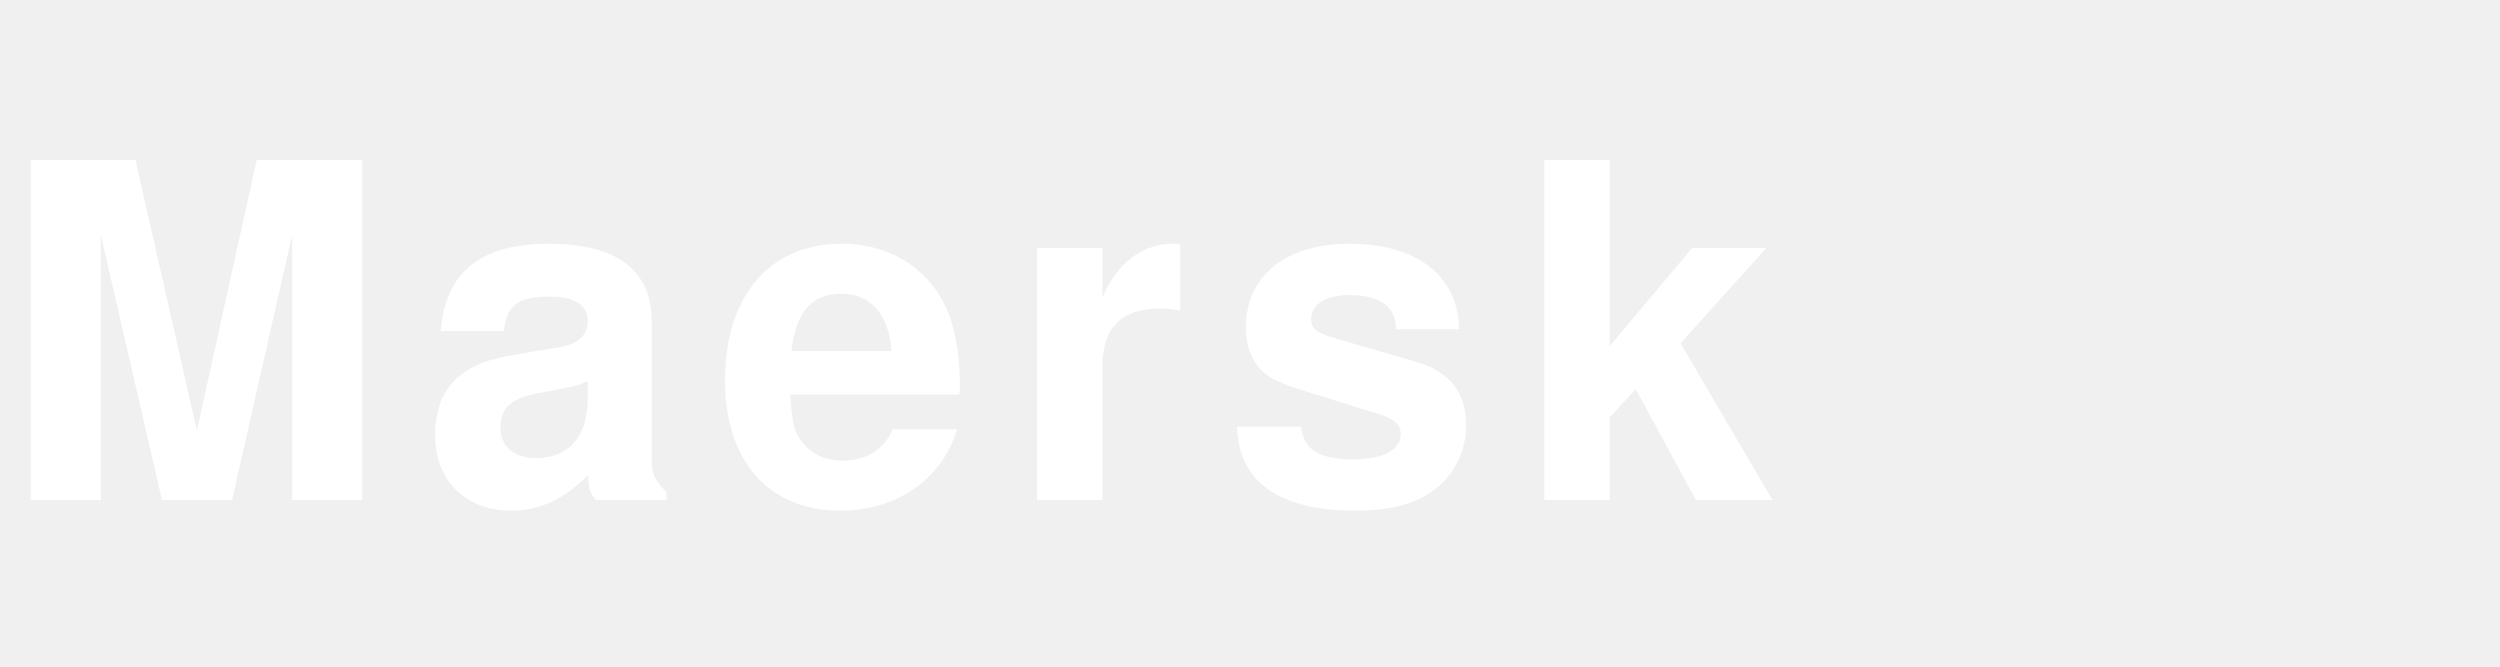
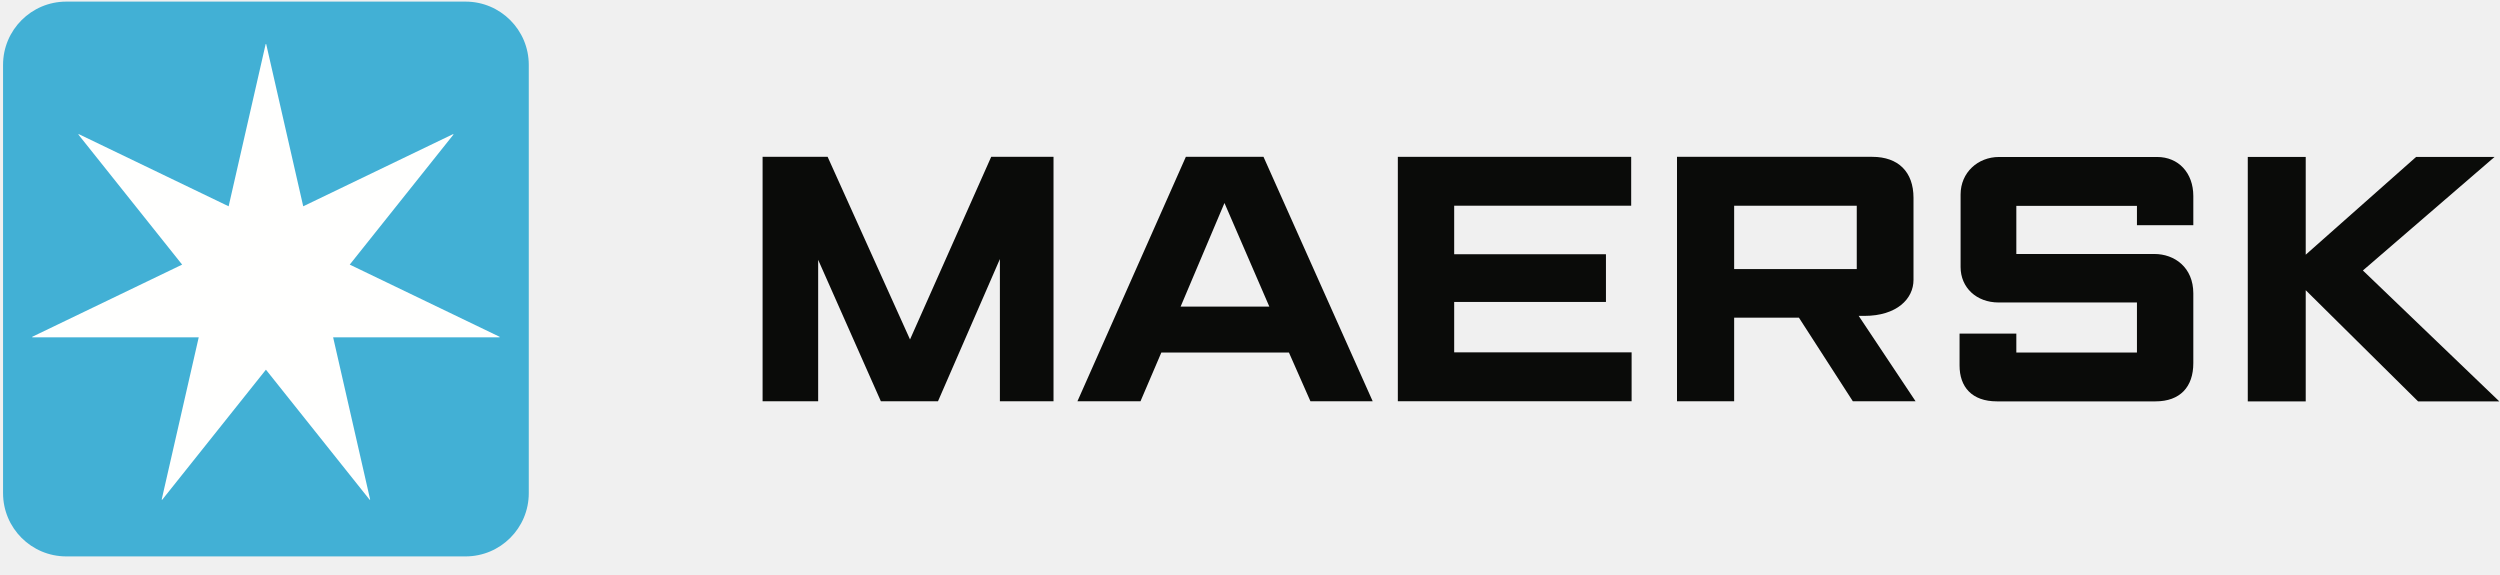
- <svg xmlns="http://www.w3.org/2000/svg" viewBox="0 0 150 40" fill="white">
-   <text x="0" y="30" font-family="'Helvetica Neue', Helvetica, Arial, sans-serif" font-weight="700" font-size="28" letter-spacing="2">Maersk</text>
+ <svg xmlns="http://www.w3.org/2000/svg" width="135px" height="31px" viewBox="0 0 135 31" version="1.1">
+   <g stroke="none" stroke-width="1" fill="none" fill-rule="evenodd">
+     <g>
+       <polyline id="Fill-4" fill="#0A0B09" points="41.18 21.667 41.18 8.469 44.692 8.469 49.141 18.331 53.525 8.469 56.89 8.469 56.89 21.667 53.994 21.667 53.994 13.989 50.652 21.667 47.566 21.667 44.181 14.031 44.181 21.667 41.18 21.667" />
+       <path d="M68.544,16.557 L66.121,10.962 L63.753,16.557 L68.544,16.557 Z M61.587,21.667 L58.182,21.667 L64.036,8.469 L68.229,8.469 L74.125,21.667 L70.763,21.667 L69.603,19.038 L62.712,19.038 L61.587,21.667 Z" id="Fill-5" fill="#0A0B09" />
+       <polyline id="Fill-6" fill="#0A0B09" points="75.483 21.667 75.483 8.469 88.084 8.469 88.084 11.108 78.526 11.108 78.526 13.729 86.721 13.729 86.721 16.305 78.526 16.305 78.526 19.027 88.107 19.027 88.107 21.667 75.483 21.667" />
+       <path d="M93.644,14.529 L100.265,14.529 L100.265,11.108 L93.644,11.108 L93.644,14.529 Z M90.558,21.667 L90.558,8.469 L101.103,8.469 C102.511,8.469 103.329,9.284 103.329,10.682 L103.329,15.116 C103.329,16.136 102.426,17.058 100.675,17.058 C100.576,17.063 100.474,17.058 100.37,17.058 L103.44,21.667 L100.052,21.667 L97.142,17.154 L93.644,17.154 L93.644,21.667 L90.558,21.667 Z" id="Fill-7" fill="#0A0B09" />
+       <path d="M108.882,21.674 L107.837,21.674 C106.473,21.674 105.816,20.886 105.816,19.738 L105.816,18.014 L108.882,18.014 L108.882,19.035 L115.395,19.035 L115.395,16.334 C115.395,16.334 109.116,16.334 107.924,16.334 C106.731,16.334 105.872,15.532 105.872,14.419 L105.872,10.501 C105.872,9.315 106.807,8.477 107.945,8.477 C109.082,8.477 116.486,8.477 116.486,8.477 C117.64,8.477 118.439,9.339 118.439,10.584 C118.439,11.828 118.439,12.159 118.439,12.159 L115.395,12.159 L115.395,11.116 L108.882,11.116 L108.882,13.715 L116.332,13.715 C117.431,13.715 118.439,14.443 118.439,15.844 L118.439,19.611 C118.439,20.894 117.727,21.674 116.396,21.674 C115.065,21.674 108.882,21.674 108.882,21.674" id="Fill-8" fill="#0A0B09" />
+       <polyline id="Fill-9" fill="#0A0B09" points="121.38 21.674 121.38 8.475 124.509 8.475 124.509 13.754 130.469 8.475 134.705 8.475 127.596 14.606 134.961 21.674 130.575 21.674 124.509 15.671 124.509 21.674 121.38 21.674" />
+       <path d="M28.554,26.631 C28.554,28.517 27.026,30.046 25.139,30.046 L3.581,30.046 C1.694,30.046 0.165,28.517 0.165,26.631 L0.165,3.503 C0.165,1.617 1.694,0.087 3.581,0.087 L25.139,0.087 C27.026,0.087 28.554,1.617 28.554,3.503 L28.554,26.631" id="Fill-10" fill="#42B0D5" />
+       <polyline id="Fill-11" fill="#FFFFFE" points="18.886 14.289 24.488 7.264 24.47 7.241 16.374 11.14 14.374 2.379 14.346 2.379 12.346 11.14 4.25 7.241 4.232 7.264 9.835 14.289 1.738 18.188 1.745 18.216 10.731 18.216 8.731 26.977 8.757 26.989 14.36 19.963 19.963 26.989 19.988 26.976 17.989 18.216 26.975 18.216 26.982 18.188 18.886 14.289" />
+     </g>
+   </g>
</svg>
